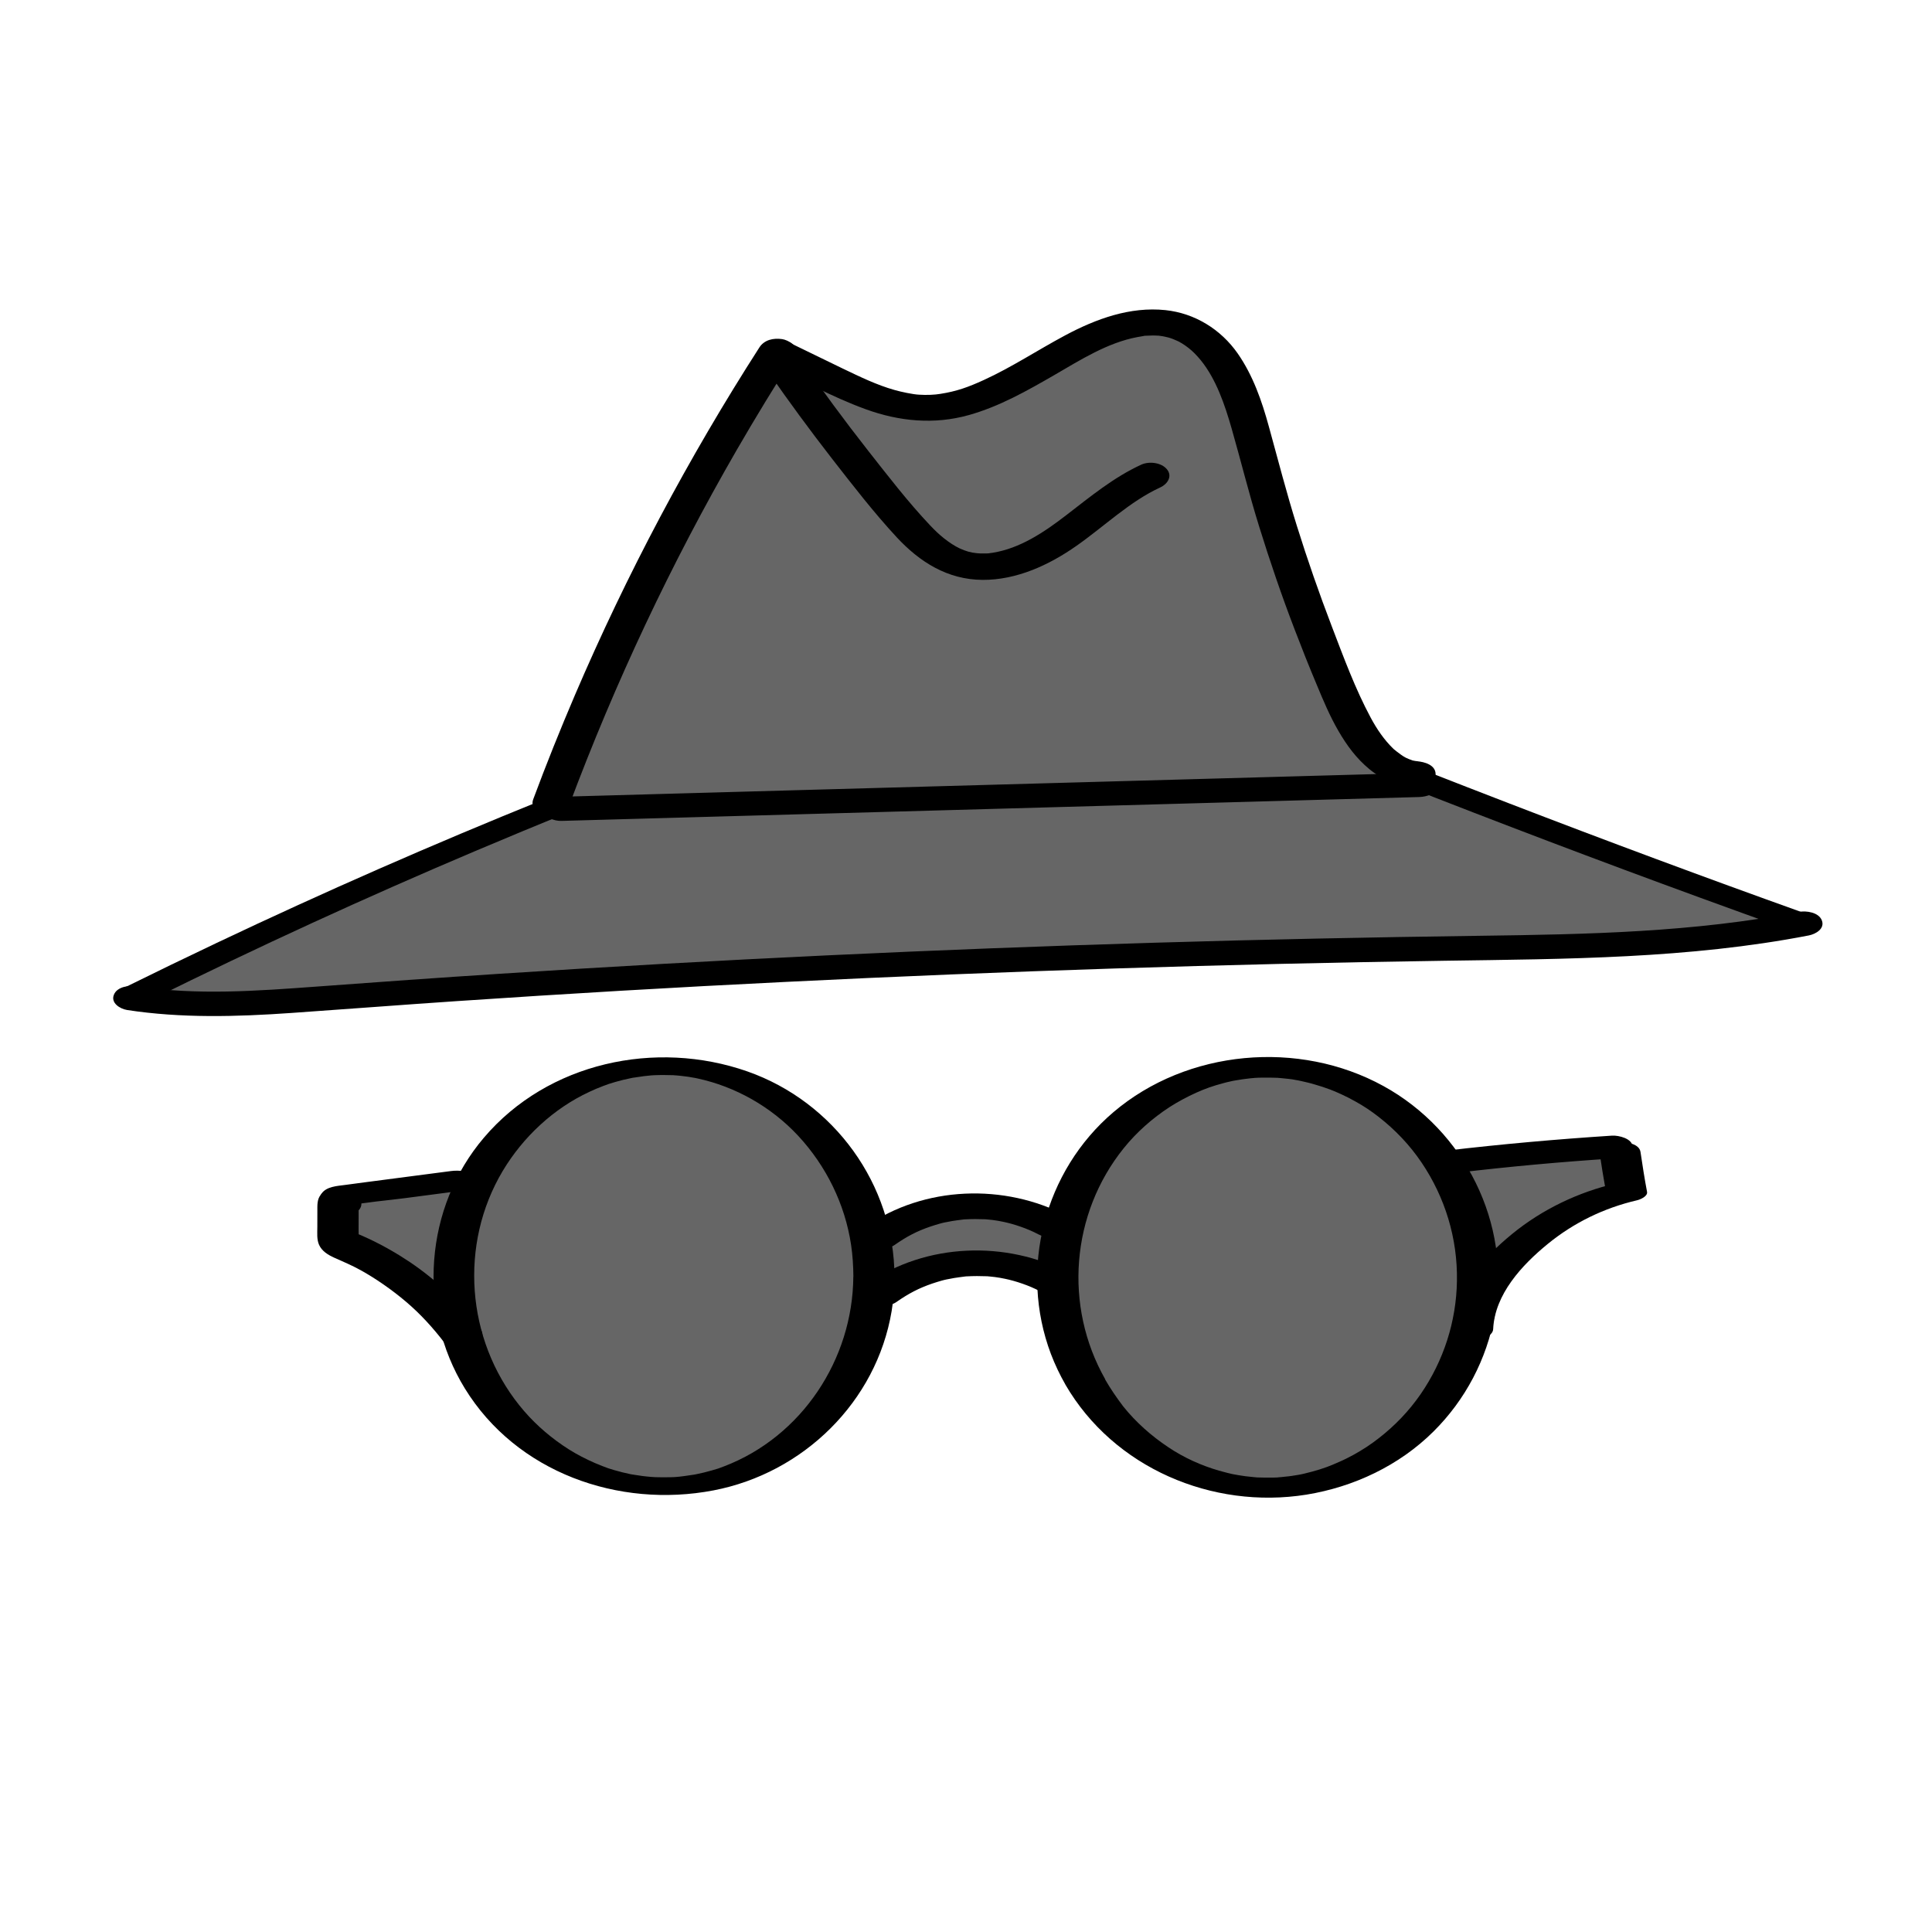
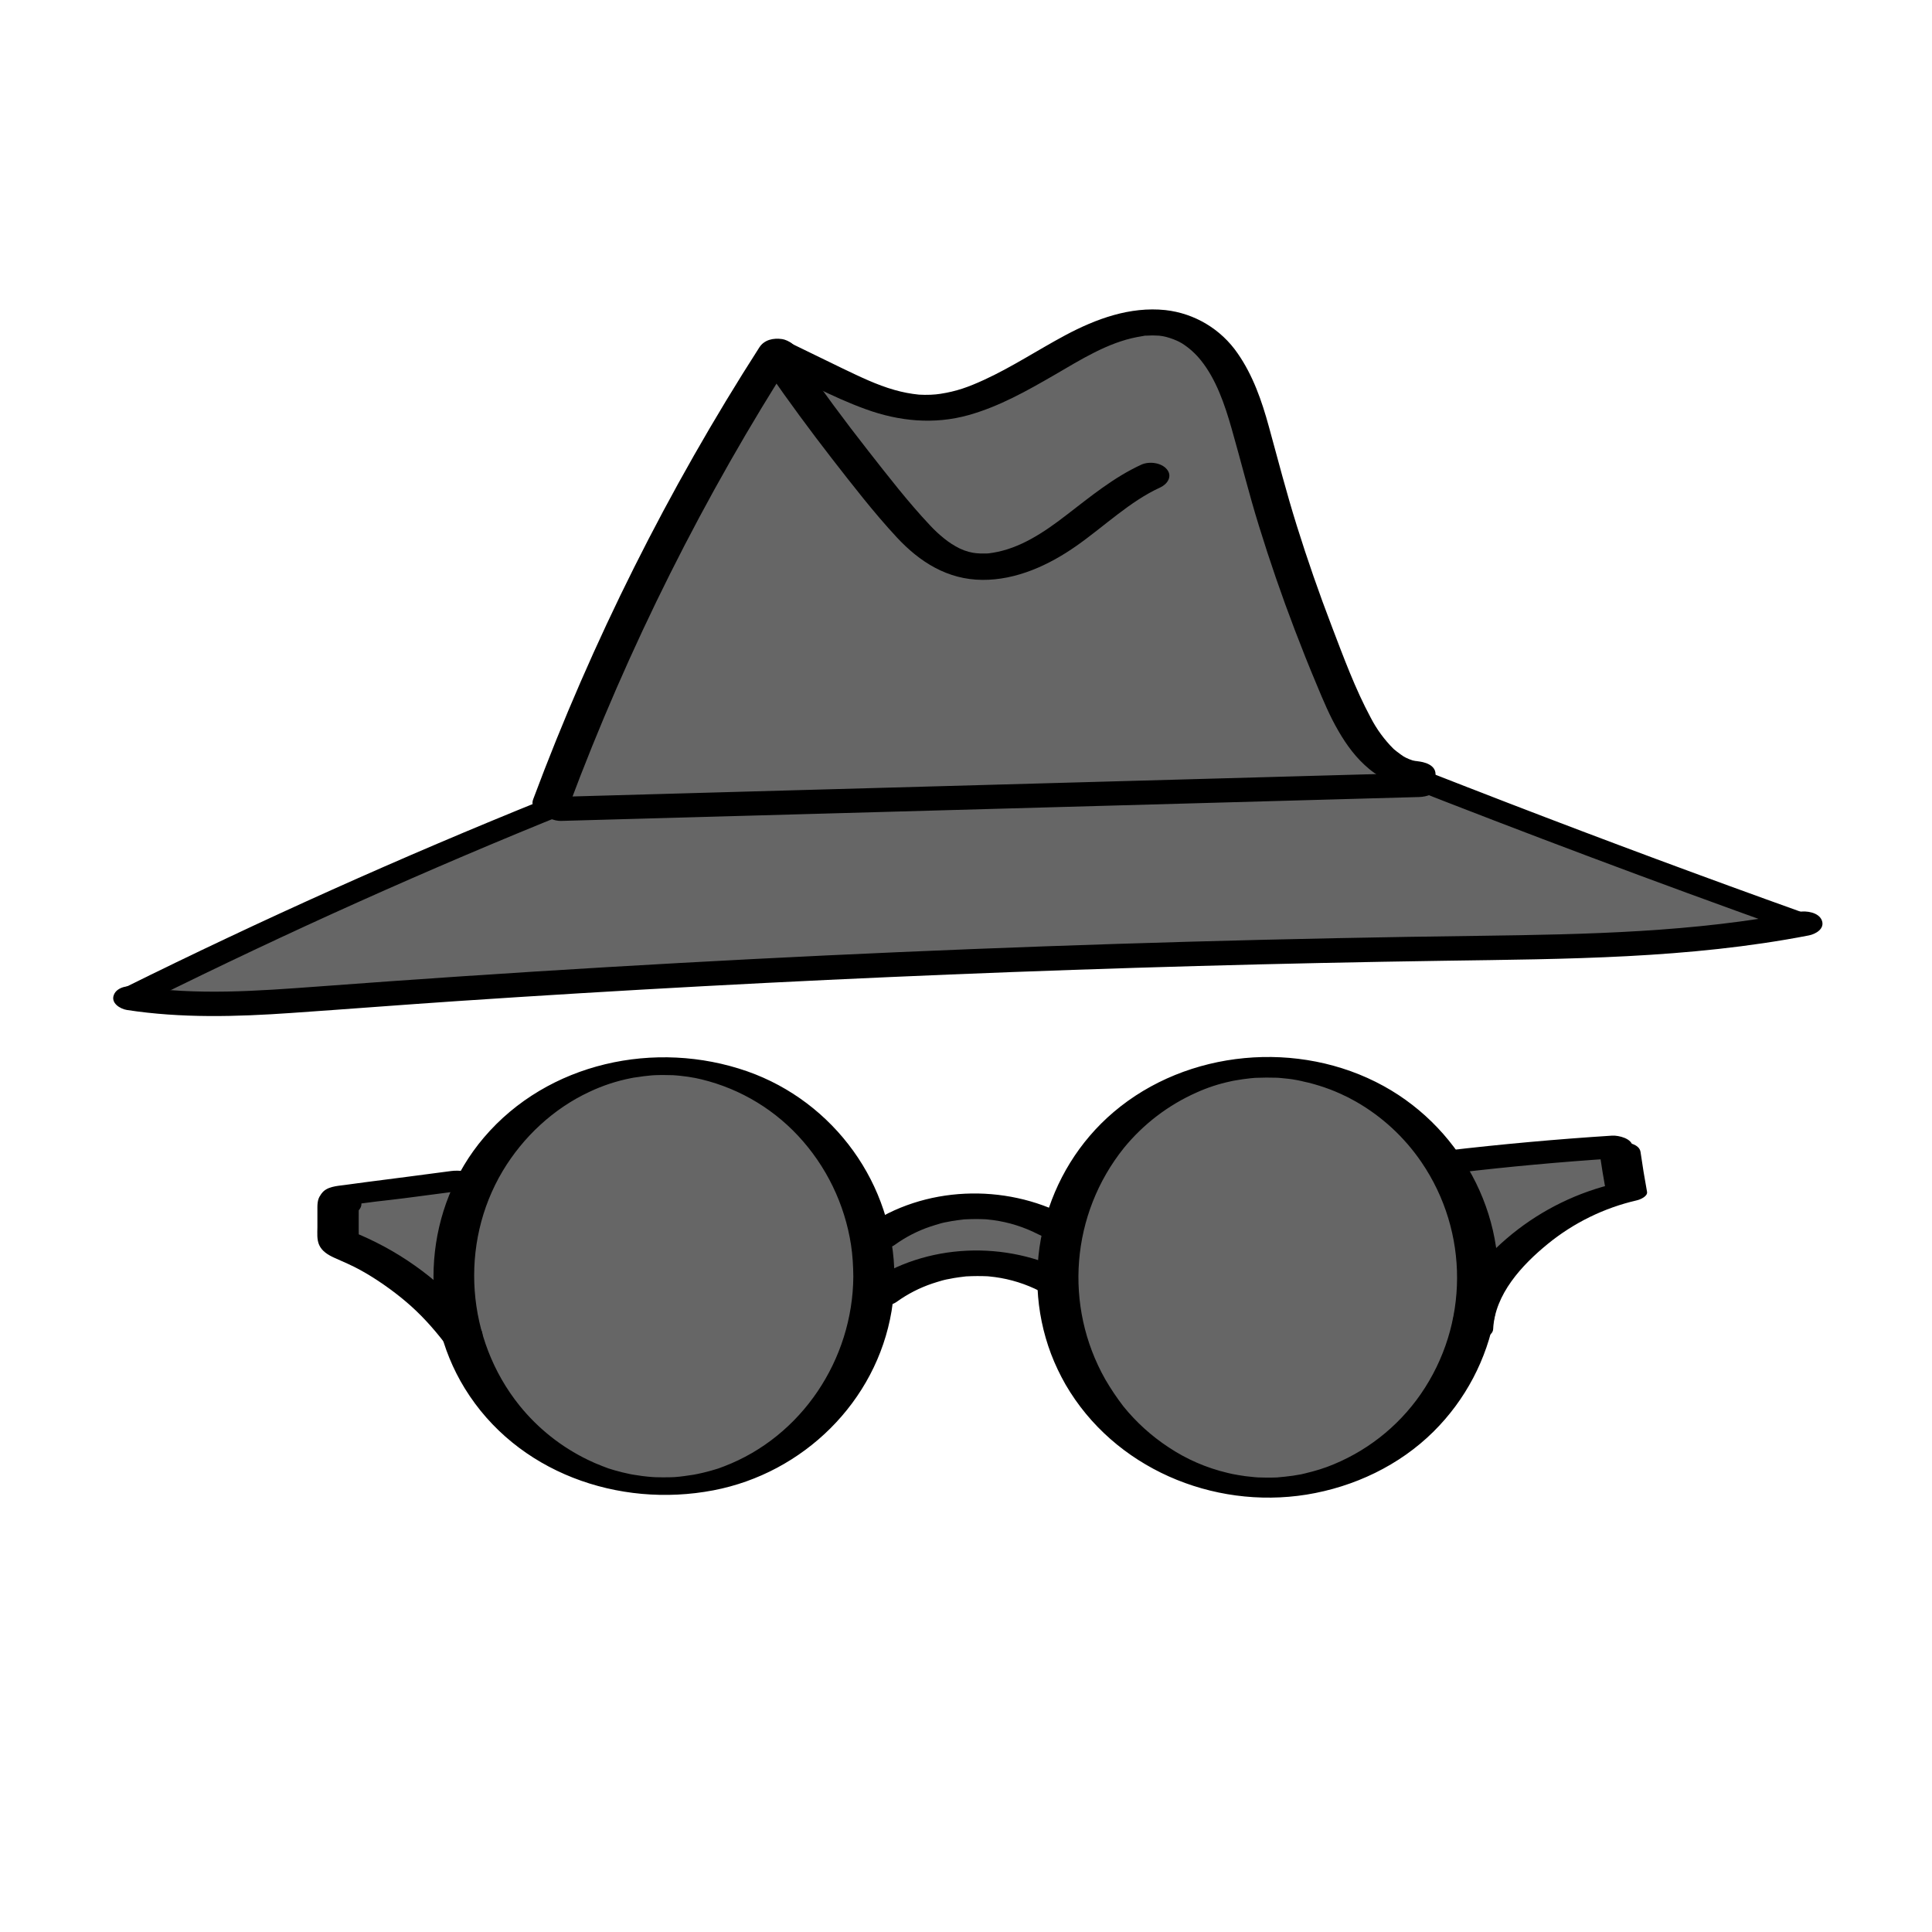
- <svg xmlns="http://www.w3.org/2000/svg" fill="none" height="1024" viewBox="0 0 56 56" width="1024">
-   <path d="m9.674 34.757 4.263-.603 2.034-2.129s1.629-1.623 3.455-1.112c1.827.511 3.551.514 4.259 1.836.707 1.321 1.719 3.25 1.719 3.25s1.83-1.214 2.437-1.114 2.64.108 2.941.41c.305.306 1.019-2.131 1.424-2.23.405-.102 1.525-1.417 2.136-1.519s2.539-1.113 3.352-.704c.812.406 2.639.917 3.042 1.425.404.508.909 1.421 1.417 1.525.507.104 2.336-.301 2.336-.301l2.74-.3-.002 1.015s-1.218.402-1.929 1.012c-.711.609-1.93 1.416-2.137 1.923s-.916 2.131-1.123 2.639c-.203.507-.712 1.418-1.324 1.825-.611.403-2.234 1.114-3.047 1.315-.813.201-2.434-.004-3.148-.208-.709-.204-2.332-1.527-2.637-2.035-.304-.508-1.115-1.421-1.114-2.135.001-.714-.302-1.725-.302-1.725s-1.014-.406-1.724-.205-2.03-.004-2.435.4-.813.102-1.016.708c-.203.61-.408 1.926-.817 2.334-.405.404-1.121 1.723-2.034 2.026-.912.304-1.219.81-2.539.808-1.32-.003-3.35-.109-3.959-.717-.609-.608-2.028-1.221-2.331-2.34-.303-1.119-.402-1.626-1.011-2.032-.61-.406-2.131-1.324-2.131-1.324l-.812-.509.002-1.21z" fill="#666" />
-   <path d="m3.845 28.721c.277-.093 12.158-5.158 12.158-5.158l1.935-4.421 4.417-8.748 2.119.827 2.579.737 2.946-1.104 2.396-1.288 1.565-.277 2.209 2.119 1.565 5.435 1.748 4.604 1.935 1.198s7.46 3.133 7.737 3.039c.277-.093 2.946 1.104 2.946 1.104l-7.277.737-8.748-.076-9.486.554-10.59.533-9.119.554z" fill="#666" />
+ <svg xmlns="http://www.w3.org/2000/svg" width="1024" height="1024" fill="none" viewBox="0 0 56 56">
+   <path fill="#666" d="m9.674 34.757 4.263-.603 2.034-2.129s1.629-1.623 3.455-1.112c1.827.511 3.552.514 4.26 1.836.706 1.321 1.718 3.25 1.718 3.25s1.83-1.214 2.436-1.113 2.64.108 2.942.41c.304.305 1.019-2.132 1.423-2.23.405-.102 1.525-1.417 2.136-1.519s2.54-1.113 3.352-.703c.812.406 2.638.917 3.042 1.425.403.508.91 1.421 1.417 1.525.507.104 2.335-.301 2.335-.301l2.74-.3-.001 1.015s-1.218.402-1.929 1.011c-.71.61-1.93 1.416-2.137 1.923s-.916 2.132-1.123 2.639c-.203.507-.712 1.418-1.323 1.825-.611.403-2.234 1.114-3.048 1.315-.813.2-2.434-.005-3.147-.208-.71-.204-2.333-1.527-2.637-2.035-.304-.508-1.115-1.422-1.114-2.135.001-.714-.302-1.725-.302-1.725s-1.014-.407-1.724-.206-2.03-.004-2.436.4-.813.102-1.016.708c-.203.61-.408 1.926-.817 2.334-.405.403-1.121 1.722-2.034 2.026-.912.304-1.218.81-2.539.808-1.32-.002-3.35-.11-3.96-.717-.609-.608-2.027-1.22-2.33-2.34-.303-1.118-.402-1.626-1.011-2.031a88.406 88.406 0 0 0-2.13-1.324l-.813-.51.002-1.21zM3.845 28.72c.277-.093 12.158-5.157 12.158-5.157l1.935-4.421 4.418-8.749 2.118.828 2.58.737L30 10.854l2.395-1.288 1.565-.277 2.209 2.119 1.565 5.435 1.748 4.604 1.935 1.198s7.46 3.133 7.737 3.04c.277-.094 2.946 1.104 2.946 1.104l-7.276.738-8.749-.077-9.485.554-10.59.533-9.12.554z" />
  <g fill="#000">
-     <path d="m24.734 37.002c-.016 2.408-1.5 4.641-3.742 5.499-.164.065-.191.072-.363.121-.149.042-.298.08-.451.11-.034.007-.069.015-.103.019.095-.019.008 0-.011-0-.076.011-.157.023-.233.034-.076.011-.157.019-.237.026-.034.004-.069.004-.107.007.107-.007-.011-0-.053-0-.141.004-.286.003-.427-.001.004 0-.172-.008-.08-.004.076.004-.034-.004-.053-.004-.088-.008-.175-.016-.259-.027-.076-.012-.156-.023-.233-.035-.019-.004-.107-.019-.011 0-.034-.008-.069-.012-.103-.019-.153-.031-.301-.069-.45-.112-.172-.05-.198-.058-.362-.123-.141-.054-.282-.115-.416-.18-.263-.126-.488-.253-.732-.421-.469-.321-.895-.708-1.249-1.151-1.546-1.922-1.754-4.678-.487-6.801.593-.991 1.48-1.814 2.511-2.292.13-.061.26-.118.393-.167.172-.065.183-.068.363-.121.149-.042.298-.08.451-.11.034-.007.069-.015.103-.019-.023.004-.099.015.011 0 .088-.011.172-.026.26-.038.069-.007.137-.015.21-.022.034-.004.069-.004.107-.007-.122.007-.004-0.0.027 0 .168-.007.34-.003.507.001.118.012.023 0 0 0 .034.004.069.004.107.008.069.008.141.012.21.023.076.008.156.019.233.035.015.004.122.019.057.008-.053-.011.088.019.107.023 1.068.231 2.112.805 2.908 1.661.811.875 1.355 1.979 1.532 3.159.045.301.064.611.067.92-0.0.225.446.26.595.261.145-.004.599-.029.596-.258-.006-2.667-1.75-5.067-4.263-5.949-2.662-.932-5.784-.259-7.635 1.917-1.721 2.019-1.944 5.014-.555 7.272 1.499 2.437 4.458 3.481 7.206 2.955 2.603-.499 4.725-2.567 5.165-5.199.054-.332.081-.664.082-1.0.004-.359-1.19-.365-1.19.002z" />
-     <path d="m32.036 39.98c-1.206-2.12-.995-4.802.539-6.703.371-.461.83-.865 1.326-1.188.237-.152.512-.3.775-.418s.477-.194.79-.277c.065-.019.134-.034.202-.049.034-.008.069-.015.099-.023-.103.023.008 0 .034-.004.153-.026.301-.049.454-.064.027-.004.267-.022.122-.011.069-.004.134-.007.202-.007.153-.004.305.001.454.005.115.004.015 0-.008 0 .034.004.069.004.099.008.076.008.149.015.225.023.076.008.149.019.225.035.034.004.065.012.099.019.011.004.145.027.076.015-.08-.015.08.019.076.019.034.008.065.015.099.023.065.015.13.035.195.054.145.042.29.088.431.142.095.035.042.015.019.008.038.015.076.031.118.046.061.027.122.054.183.081.145.065.286.138.427.218.24.134.442.268.667.444.476.371.895.811 1.234 1.311.689 1.016 1.053 2.211 1.032 3.44-.017 1.175-.386 2.316-1.052 3.283-.337.488-.746.914-1.212 1.276-.237.186-.474.339-.734.483-.134.072-.267.141-.409.202-.149.068-.267.114-.367.152-.137.049-.279.095-.424.133-.076.019-.149.038-.225.057-.034.008-.069.015-.099.023.096-.019-.03.004-.061.011-.134.023-.271.045-.405.056-.034.004-.069.008-.103.011 0 0-.168.015-.072.007.08-.007-.03-0-.046.004-.042 0-.084.004-.126.004-.153.004-.301-.001-.454-.005-.027-0-.118-.008.008 0-.034-.004-.069-.004-.099-.008-.084-.008-.168-.016-.252-.027-.134-.019-.267-.039-.397-.066.111.023-.103-.023-.126-.031-.08-.019-.164-.042-.244-.065-.503-.146-1.014-.372-1.472-.682-.488-.325-.937-.723-1.303-1.181-.194-.256-.369-.512-.525-.783-.202-.344-1.366-.216-1.149.154 1.4 2.41 4.255 3.625 6.985 3.188 1.374-.223 2.688-.842 3.682-1.829.925-.918 1.542-2.092 1.777-3.374.489-2.659-.879-5.351-3.227-6.641-2.451-1.348-5.687-1.06-7.824.756-2.006 1.706-2.744 4.547-1.814 7.01.118.309.258.603.422.89.198.348 1.362.22 1.149-.154z" />
-     <path d="m25.934 36.084c.348-.244.646-.4 1.035-.532.092-.03.187-.061.282-.087-.072.019.034-.008.057-.015.05-.011.095-.023.145-.03.096-.019.195-.038.29-.049.057-.008.118-.015.176-.023.107-.011-.015 0 .05-.004.198-.011.393-.011.592-.003.034.004.134.012.05.004.057.008.118.012.175.019.099.012.195.031.29.05.305.062.717.2 1.014.36.252.134.591.161.843.002.206-.129.237-.404.001-.527-1.811-.957-4.15-.878-5.846.306-.21.145-.226.385-.001.527.229.145.622.158.847.002z" />
-     <path d="m9.369 34.665c-.004.008-.011.011-.015.019.244-.068.489-.137.733-.205-.008 0-.019-.004-.027-.004.118.046.236.092.355.138-.008-.008-.015-.011-.023-.019.027.05.053.099.08.149-0.0.008-0.0.011-0.0.019-.05.042-.103.088-.153.129.011-.008.027-.011.038-.019-.088.027-.176.049-.263.076.534-.106 1.092-.147 1.634-.218.553-.071 1.111-.147 1.664-.218.153-.019.534-.133.416-.362-.114-.222-.53-.234-.732-.207-.824.109-1.653.218-2.481.324-.198.026-.393.053-.592.079-.225.03-.546.045-.684.254-.13.202.095.359.274.413.305.092.702.066.916-.189.061-.072-.007-.179-.061-.229-.088-.08-.244-.122-.355-.138-.252-.027-.549-.001-.725.209z" />
-     <path d="m10.165 35.242c.004-.004.011-.008.015-.008.138-.072.309-.179.294-.362-.037-.546-.884-.601-1.179-.239-.107.133-.096.305-.096.469-0.0.156-.001.313-.001.469-0.0.168-.02.355.052.515.084.183.259.287.434.367.255.115.515.222.762.36.427.234.918.574 1.322.918.411.348.781.753 1.108 1.181.175.229.564.257.816.154.237-.099.39-.346.215-.576-.563-.734-1.249-1.38-2.015-1.9-.393-.264-.804-.498-1.231-.697-.095-.046-.191-.084-.286-.126-.252-.107.027.088.019.088.004 0 0-.202 0-.21 0-.122.001-.24.001-.362 0-.072 0-.145 0-.217 0-.03.027-.206-.007-.107-.05.061-.103.122-.153.187.008-.008.019-.015.027-.023-.195.034-.386.072-.58.106.008 0 .015.004.023.004-.118-.065-.236-.13-.354-.195.004.008.011.015.015.019-.027-.073-.053-.141-.08-.214-0.0.008-0.0.015-0.0.023.099-.122.199-.24.294-.362-.004.004-.011.008-.015.008-.218.114-.405.339-.215.576.168.21.576.28.812.154z" />
-     <path d="m42.243 33.992c1.492-.177 3.007-.315 4.484-.411.191-.011.595-.06.596-.331.001-.252-.411-.344-.595-.333-1.603.104-3.206.246-4.801.434-.179.023-.527.167-.417.408.11.244.511.26.732.234z" />
-     <path d="m46.361 33.393c.057.386.121.771.189 1.153.099-.084.199-.164.294-.247-1.095.254-2.142.755-3.013 1.467-.833.681-1.686 1.626-1.741 2.756-.02.389 1.171.41 1.19.002.048-1.011.835-1.857 1.58-2.466.76-.621 1.639-1.046 2.586-1.266.088-.019.321-.114.294-.247-.072-.382-.132-.767-.189-1.153-.034-.24-.4-.291-.595-.287-.13.007-.63.052-.596.289z" />
-     <path d="m25.988 37.736c.348-.243.646-.399 1.035-.532.092-.03.187-.061.282-.087-.072.019.034-.008.057-.015.05-.011.095-.023.145-.03.095-.019.195-.038.29-.049.057-.007.118-.015.175-.023.107-.011-.015 0 .05-.004.199-.011.393-.011.592-.003.034.004.134.012.05.004.057.008.118.012.175.019.099.012.195.031.29.05.305.062.717.2 1.014.361.252.134.591.161.843.002.206-.129.237-.404.001-.527-1.811-.957-4.15-.878-5.846.306-.21.145-.226.385-.001.527.229.145.622.161.847.002z" />
-     <path d="m3.679 29.275c1.579.242 3.178.197 4.767.086 1.599-.111 3.195-.235 4.795-.343 3.178-.215 6.356-.402 9.534-.557 6.36-.315 12.726-.519 19.093-.613 3.528-.052 7.083-.059 10.562-.734.197-.038.471-.194.377-.436-.09-.235-.454-.287-.665-.246-3.043.592-6.145.651-9.233.692-3.147.042-6.29.107-9.434.201-6.332.19-12.664.488-18.985.9-1.766.114-3.528.239-5.29.37-1.741.128-3.5.26-5.234-.007-.218-.035-.571.007-.665.246-.097.239.18.408.377.44z" />
-     <path d="m16.273 23.794c3.237-.09 6.47-.18 9.707-.27s6.47-.18 9.707-.27c1.817-.052 3.639-.1 5.456-.152.201-.007.54-.093.54-.35 0-.249-.346-.357-.54-.35-3.237.09-6.47.18-9.707.27s-6.47.18-9.707.27c-1.817.052-3.638.1-5.456.152-.201.007-.54.093-.54.35 0 .253.346.357.54.35z" />
-     <path d="m16.495 23.351c1.333-3.566 2.96-7.021 4.864-10.316.543-.938 1.108-1.866 1.693-2.776.139-.218-.218-.405-.377-.429-.256-.038-.519.017-.665.242-2.056 3.202-3.846 6.574-5.345 10.074-.426.997-.831 2.004-1.208 3.019-.187.481.883.606 1.039.187z" />
-     <path d="m22.259 10.539c.931.454 1.859.969 2.835 1.323.969.353 1.984.45 2.984.17.89-.249 1.689-.703 2.486-1.163.762-.443 1.54-.935 2.396-1.097.059-.01.118-.021.177-.031.18-.031-.087 0 .093-.01.118-.007.235-.01.357 0-.024-.003-.083-.014.031.003.059.007.118.017.173.031.111.024.173.045.298.1.042.017.083.038.125.059-.086-.045.042.028.049.031.062.038.125.083.183.128.121.093.232.204.363.363.443.55.692 1.281.893 1.984.27.942.502 1.89.793 2.825.312 1.007.654 2.008 1.032 2.994.204.533.415 1.066.637 1.593.19.457.381.914.63 1.343.242.419.523.8.897 1.108.395.329.876.488 1.381.526.215.014.54-.125.54-.377 0-.274-.329-.36-.54-.377.128.01-.024-.004-.045-.007-.045-.007-.09-.017-.135-.031.111.031-.031-.014-.045-.021-.042-.017-.083-.035-.125-.055.087.042-.042-.024-.048-.031-.024-.017-.052-.035-.076-.052-.038-.028-.076-.055-.111-.083-.024-.021-.048-.038-.073-.059.028.024.021.017-.021-.017-.274-.263-.488-.582-.661-.904-.45-.838-.786-1.752-1.125-2.638-.37-.966-.71-1.942-1.018-2.929-.298-.952-.547-1.915-.81-2.873-.204-.744-.46-1.482-.903-2.119-.488-.699-1.243-1.167-2.095-1.257-1.025-.107-2.008.253-2.898.727-.803.429-1.561.931-2.365 1.298-.454.208-.789.329-1.26.402-.052.007-.107.014-.159.021.1-.01-.107.007-.125.007-.111.004-.225.004-.336-.004-.166-.007-.516-.08-.706-.135-.519-.145-1.014-.388-1.506-.623-.54-.263-1.084-.526-1.624-.789-.222-.107-.578-.059-.741.135-.17.211-.004.415.197.512z" />
-     <path d="m22.276 10.791c.592.852 1.205 1.686 1.842 2.506.602.772 1.205 1.554 1.873 2.275.668.72 1.475 1.229 2.486 1.236.987.007 1.932-.429 2.725-.987.807-.564 1.551-1.291 2.43-1.693.204-.093.36-.319.194-.523-.163-.201-.516-.239-.741-.139-.807.37-1.482.931-2.181 1.468-.654.505-1.347.962-2.126 1.087 0 0-.183.024-.08.014-.055.007-.111.007-.17.007-.038 0-.076 0-.111 0-.004 0-.183-.014-.08-.004-.222-.024-.332-.059-.519-.142-.142-.066-.301-.17-.454-.291-.149-.118-.277-.242-.408-.381-.64-.678-1.215-1.426-1.79-2.157-.682-.869-1.336-1.755-1.966-2.662-.267-.395-1.274-.118-.924.384z" />
-     <path d="m40.534 22.704c2.891 1.136 5.799 2.24 8.717 3.306.824.301 1.651.599 2.479.897.211.076.564.059.741-.093.194-.166-.049-.301-.194-.356-2.863-1.025-5.712-2.084-8.551-3.178-.81-.311-1.617-.627-2.423-.942-.235-.093-.53-.118-.765 0-.183.09-.218.284-.004.367z" />
-     <path d="m4.381 28.98c3.088-1.53 6.225-2.97 9.399-4.314.907-.384 1.817-.762 2.731-1.129.204-.083.18-.27 0-.357-.228-.111-.533-.093-.765 0-3.199 1.291-6.356 2.676-9.472 4.154-.89.422-1.776.852-2.659 1.288-.19.093-.194.263 0 .357.215.104.547.107.765 0z" />
+     <path d="M24.734 37.002c-.016 2.407-1.5 4.64-3.742 5.499a2.9 2.9 0 0 1-.362.121 5.899 5.899 0 0 1-.554.129c.096-.019.008 0-.011 0l-.233.034a4.295 4.295 0 0 1-.237.026c-.034.004-.068.004-.107.008.107-.008-.011 0-.053 0a8.013 8.013 0 0 1-.427-.001l-.08-.004a5.417 5.417 0 0 1-.313-.031l-.233-.035c-.02-.004-.107-.02-.012 0-.034-.008-.068-.012-.103-.02a6.02 6.02 0 0 1-.45-.11 2.807 2.807 0 0 1-.362-.124 5.06 5.06 0 0 1-.415-.18 5.778 5.778 0 0 1-1.981-1.572c-1.546-1.922-1.755-4.677-.488-6.8.593-.991 1.48-1.814 2.511-2.293a5.085 5.085 0 0 1 1.207-.398 1.17 1.17 0 0 1 .103-.02c-.023.005-.1.016.011 0 .088-.01.172-.025.26-.037l.21-.022c.034-.004.068-.004.106-.008-.122.008-.003 0 .027 0 .168-.007.34-.003.508.001.118.012.022 0 0 0 .034.004.068.004.106.008.07.008.142.012.21.023.077.008.157.02.233.035.015.004.122.02.057.008a5.642 5.642 0 0 1 3.015 1.684 5.974 5.974 0 0 1 1.532 3.159c.046.301.064.61.067.92 0 .225.446.26.595.26.145-.004.6-.03.596-.258-.007-2.668-1.75-5.067-4.263-5.95-2.662-.931-5.784-.258-7.635 1.917-1.72 2.02-1.944 5.015-.555 7.272 1.499 2.437 4.458 3.48 7.206 2.955 2.604-.498 4.725-2.567 5.165-5.199.054-.331.081-.663.082-1 .004-.358-1.19-.364-1.19.002zm7.302 2.978a6.001 6.001 0 0 1 .539-6.704 5.71 5.71 0 0 1 2.101-1.606 4.789 4.789 0 0 1 .993-.326l.1-.023c-.104.023.007 0 .034-.004.153-.026.301-.049.454-.064.027-.004.267-.022.122-.011a8.996 8.996 0 0 1 .656-.003c.115.004.016 0-.007 0 .034.004.069.004.099.008l.225.023a2.5 2.5 0 0 1 .225.035c.035.004.065.012.1.02.01.003.144.027.076.015-.08-.015.08.02.076.02l.1.022a5.711 5.711 0 0 1 .625.196c.095.035.041.015.019.008l.118.046.183.08c.145.065.286.138.427.218a5.754 5.754 0 0 1 1.9 1.755 5.94 5.94 0 0 1-.02 6.724 5.744 5.744 0 0 1-2.72 2.112c-.137.05-.279.095-.424.133l-.225.057-.1.023a4.929 4.929 0 0 1-.466.068l-.102.01s-.168.016-.073.008c.08-.007-.03 0-.045.004-.042 0-.084.004-.126.004a8.58 8.58 0 0 1-.454-.005.545.545 0 0 1 .007 0c-.034-.004-.068-.004-.099-.008a5.644 5.644 0 0 1-.252-.027c-.133-.02-.267-.039-.396-.066.11.023-.103-.023-.126-.03a5.244 5.244 0 0 1-1.716-.747 5.732 5.732 0 0 1-1.303-1.182 7.391 7.391 0 0 1-.525-.783c-.202-.344-1.366-.216-1.149.154 1.4 2.41 4.256 3.625 6.985 3.188 1.374-.223 2.688-.842 3.682-1.829a6.359 6.359 0 0 0 1.776-3.374c.49-2.658-.879-5.351-3.227-6.641-2.451-1.348-5.688-1.06-7.824.756-2.006 1.706-2.744 4.547-1.814 7.01.118.31.259.604.422.89.198.348 1.362.22 1.149-.154z" />
+     <path d="M25.934 36.084a3.86 3.86 0 0 1 1.035-.532c.092-.03.187-.06.283-.087-.073.018.034-.008.057-.016.05-.011.095-.022.145-.03a3.81 3.81 0 0 1 .29-.049l.176-.022c.107-.012-.016 0 .05-.004a6.11 6.11 0 0 1 .59-.003.746.746 0 0 0 .05.004c.058.008.119.012.176.02a4.037 4.037 0 0 1 1.304.41c.252.134.591.161.843.002.207-.13.238-.404.001-.527-1.81-.957-4.15-.878-5.846.306-.21.145-.226.385-.001.527.229.145.622.157.847.001zM9.369 34.665c-.004.007-.012.011-.016.019l.733-.205c-.007 0-.019-.004-.026-.004l.354.138c-.007-.007-.015-.011-.023-.019l.08.15v.018l-.153.13c.012-.008.027-.012.039-.02-.088.027-.176.05-.264.076.535-.105 1.092-.146 1.634-.218.553-.071 1.11-.147 1.664-.218.152-.019.534-.133.416-.362-.114-.221-.53-.234-.732-.207-.824.109-1.653.218-2.48.323l-.592.08c-.226.03-.546.044-.684.254-.13.202.095.359.274.412.305.092.702.067.916-.189.061-.072-.007-.18-.06-.229-.088-.08-.244-.122-.355-.138-.252-.027-.55 0-.725.209z" />
+     <path d="M10.165 35.242a.03.03 0 0 1 .015-.007c.138-.072.31-.179.295-.362-.037-.546-.884-.6-1.179-.239-.107.134-.096.305-.096.47v.469c-.001.168-.02.354.052.515.083.183.259.287.434.367.255.115.515.222.762.36.427.234.919.574 1.323.918.411.348.78.753 1.108 1.181.175.23.564.257.816.155.237-.1.39-.347.215-.576a8.742 8.742 0 0 0-3.246-2.597c-.096-.046-.19-.084-.286-.127-.252-.107.026.088.019.088.004 0 0-.202 0-.21v-.362l.001-.218c0-.03.027-.206-.007-.106-.05.06-.103.121-.153.186l.027-.023c-.195.034-.386.072-.58.106.007 0 .015.004.022.004l-.354-.195a.083.083 0 0 0 .015.019l-.08-.214v.023c.1-.122.199-.24.295-.362a.029.029 0 0 1-.016.008c-.217.114-.405.338-.214.575.167.21.575.28.812.154zm32.078-1.25a86.277 86.277 0 0 1 4.484-.411c.19-.011.595-.06.596-.33 0-.253-.412-.345-.595-.334a91.972 91.972 0 0 0-4.8.434c-.18.022-.528.167-.417.407.11.245.51.26.732.234z" />
+     <path d="M46.361 33.393c.057.386.12.771.189 1.153.1-.084.199-.164.294-.247a7.435 7.435 0 0 0-3.013 1.467c-.833.681-1.686 1.626-1.742 2.756-.02.389 1.171.41 1.191.002.048-1.011.835-1.857 1.58-2.466a6.333 6.333 0 0 1 2.586-1.266c.088-.019.32-.114.294-.248a29.129 29.129 0 0 1-.188-1.152c-.034-.24-.4-.291-.595-.288-.13.008-.63.053-.596.29zm-20.373 4.343a3.894 3.894 0 0 1 1.035-.532c.092-.03.187-.06.283-.087l.057-.015c.05-.012.096-.023.145-.03.096-.02.195-.038.29-.05l.176-.022c.107-.011-.015 0 .05-.004a6.11 6.11 0 0 1 .591-.003.792.792 0 0 0 .05.004c.057.008.118.012.175.02a4.037 4.037 0 0 1 1.304.41c.252.134.591.162.844.002.206-.13.237-.404 0-.527-1.81-.957-4.15-.877-5.846.306-.21.145-.226.385 0 .527.228.145.62.161.846.001zM3.679 29.275c1.578.242 3.178.197 4.767.086 1.6-.11 3.195-.235 4.794-.343a548.67 548.67 0 0 1 28.627-1.17c3.528-.052 7.083-.059 10.562-.734.198-.038.471-.193.378-.436-.09-.235-.454-.287-.665-.246-3.043.592-6.145.651-9.233.693A542.832 542.832 0 0 0 9.2 28.596c-1.741.128-3.5.26-5.234-.007-.218-.034-.571.007-.665.246-.097.239.18.408.378.44zm12.594-5.481 9.707-.27 9.707-.27c1.818-.052 3.639-.1 5.457-.152.2-.007.54-.093.54-.35 0-.249-.347-.356-.54-.35l-9.708.27-9.707.27c-1.817.053-3.638.101-5.456.153-.2.007-.54.094-.54.35 0 .253.346.356.54.35z" />
+     <path d="M16.495 23.351a68.758 68.758 0 0 1 6.556-13.093c.139-.218-.218-.405-.377-.429-.256-.038-.52.017-.665.242a68.735 68.735 0 0 0-6.553 13.093c-.187.482.883.606 1.039.187z" />
+     <path d="M22.259 10.539c.931.453 1.859.97 2.835 1.322.97.353 1.984.45 2.984.17.89-.25 1.69-.703 2.486-1.163.762-.443 1.54-.935 2.396-1.098l.176-.031c.18-.031-.086 0 .094-.01a2.45 2.45 0 0 1 .356 0 .622.622 0 0 1 .031.003c.06.007.118.017.173.031a2.024 2.024 0 0 1 .422.16c-.086-.045.042.027.05.03a2.238 2.238 0 0 1 .547.492c.442.55.692 1.281.892 1.984.27.942.502 1.89.793 2.825a48.483 48.483 0 0 0 1.032 2.994c.204.534.415 1.067.637 1.593.19.457.38.914.63 1.343.242.42.523.8.897 1.108.394.329.875.488 1.38.526.215.014.54-.124.54-.377 0-.274-.328-.36-.54-.377.129.01-.023-.004-.044-.007a.953.953 0 0 1-.135-.032c.11.032-.031-.013-.045-.02a1.94 1.94 0 0 1-.125-.056c.087.042-.041-.024-.048-.03l-.076-.053a3.134 3.134 0 0 1-.111-.083c-.024-.02-.049-.038-.073-.059l-.02-.017a3.63 3.63 0 0 1-.662-.904c-.45-.837-.786-1.751-1.125-2.638-.37-.966-.71-1.942-1.018-2.928-.298-.953-.547-1.915-.81-2.874-.204-.744-.46-1.482-.903-2.119a2.936 2.936 0 0 0-2.095-1.256c-1.025-.108-2.008.253-2.898.727-.803.43-1.561.931-2.364 1.298-.454.208-.79.329-1.26.402l-.16.02c.1-.01-.107.007-.124.007-.11.004-.225.004-.336-.003a4.004 4.004 0 0 1-.706-.135c-.52-.146-1.014-.388-1.506-.623l-1.624-.79c-.221-.107-.578-.058-.74.135-.17.212-.004.416.197.513z" />
+     <path d="M22.276 10.791a58.987 58.987 0 0 0 1.842 2.507c.602.772 1.205 1.554 1.873 2.274.668.72 1.474 1.23 2.485 1.236.987.007 1.932-.429 2.725-.986.807-.565 1.55-1.292 2.43-1.693.204-.094.36-.319.194-.523-.163-.2-.516-.239-.74-.139-.808.371-1.483.932-2.182 1.468-.654.506-1.347.963-2.126 1.087 0 0-.183.025-.08.014-.054.007-.11.007-.169.007h-.11c-.004 0-.184-.014-.08-.003a1.476 1.476 0 0 1-.52-.142 2.36 2.36 0 0 1-.453-.291 3.864 3.864 0 0 1-.408-.38c-.64-.68-1.216-1.427-1.79-2.158a56.652 56.652 0 0 1-1.967-2.662c-.266-.395-1.274-.118-.924.384zm18.258 11.913a388.291 388.291 0 0 0 11.196 4.203c.211.076.564.059.74-.094.195-.166-.048-.3-.193-.356a378.473 378.473 0 0 1-8.55-3.178c-.811-.312-1.618-.627-2.424-.942-.236-.093-.53-.118-.765 0-.184.09-.218.284-.004.367zM4.381 28.98a173.042 173.042 0 0 1 12.13-5.442c.205-.083.181-.27 0-.356-.227-.111-.532-.094-.764 0a174.349 174.349 0 0 0-12.13 5.442c-.191.093-.195.263 0 .356a.963.963 0 0 0 .764 0z" />
  </g>
</svg>
